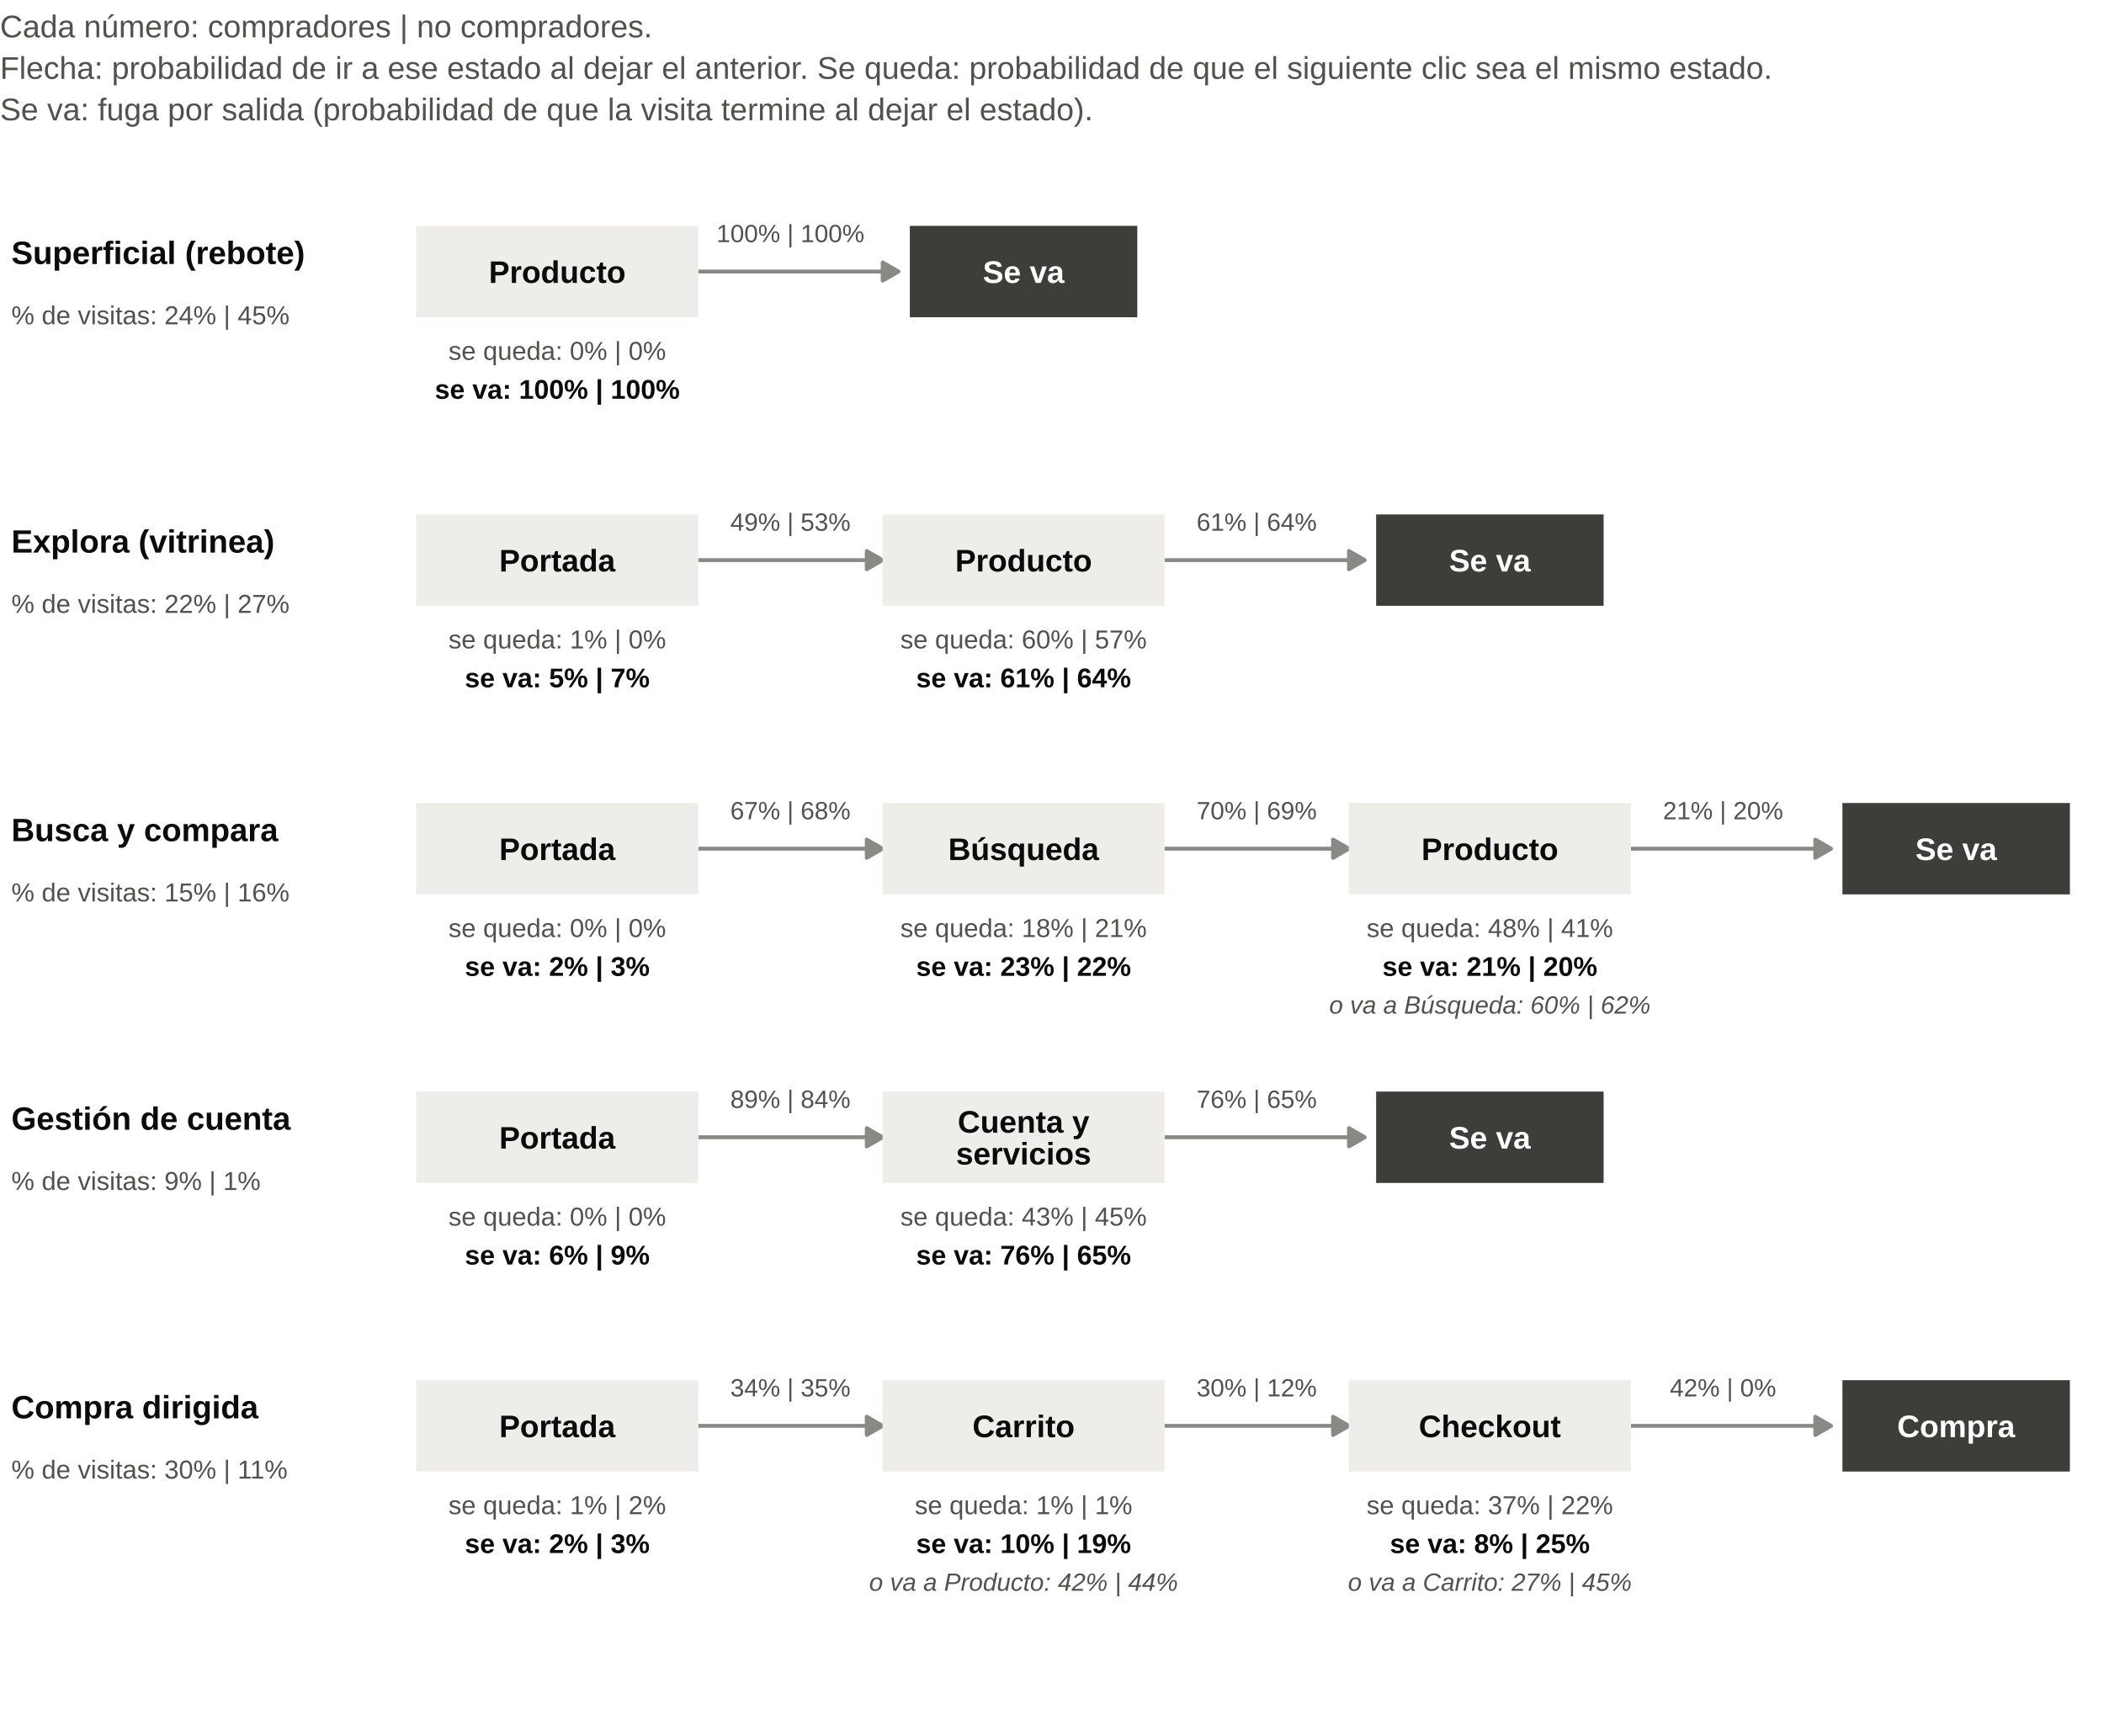
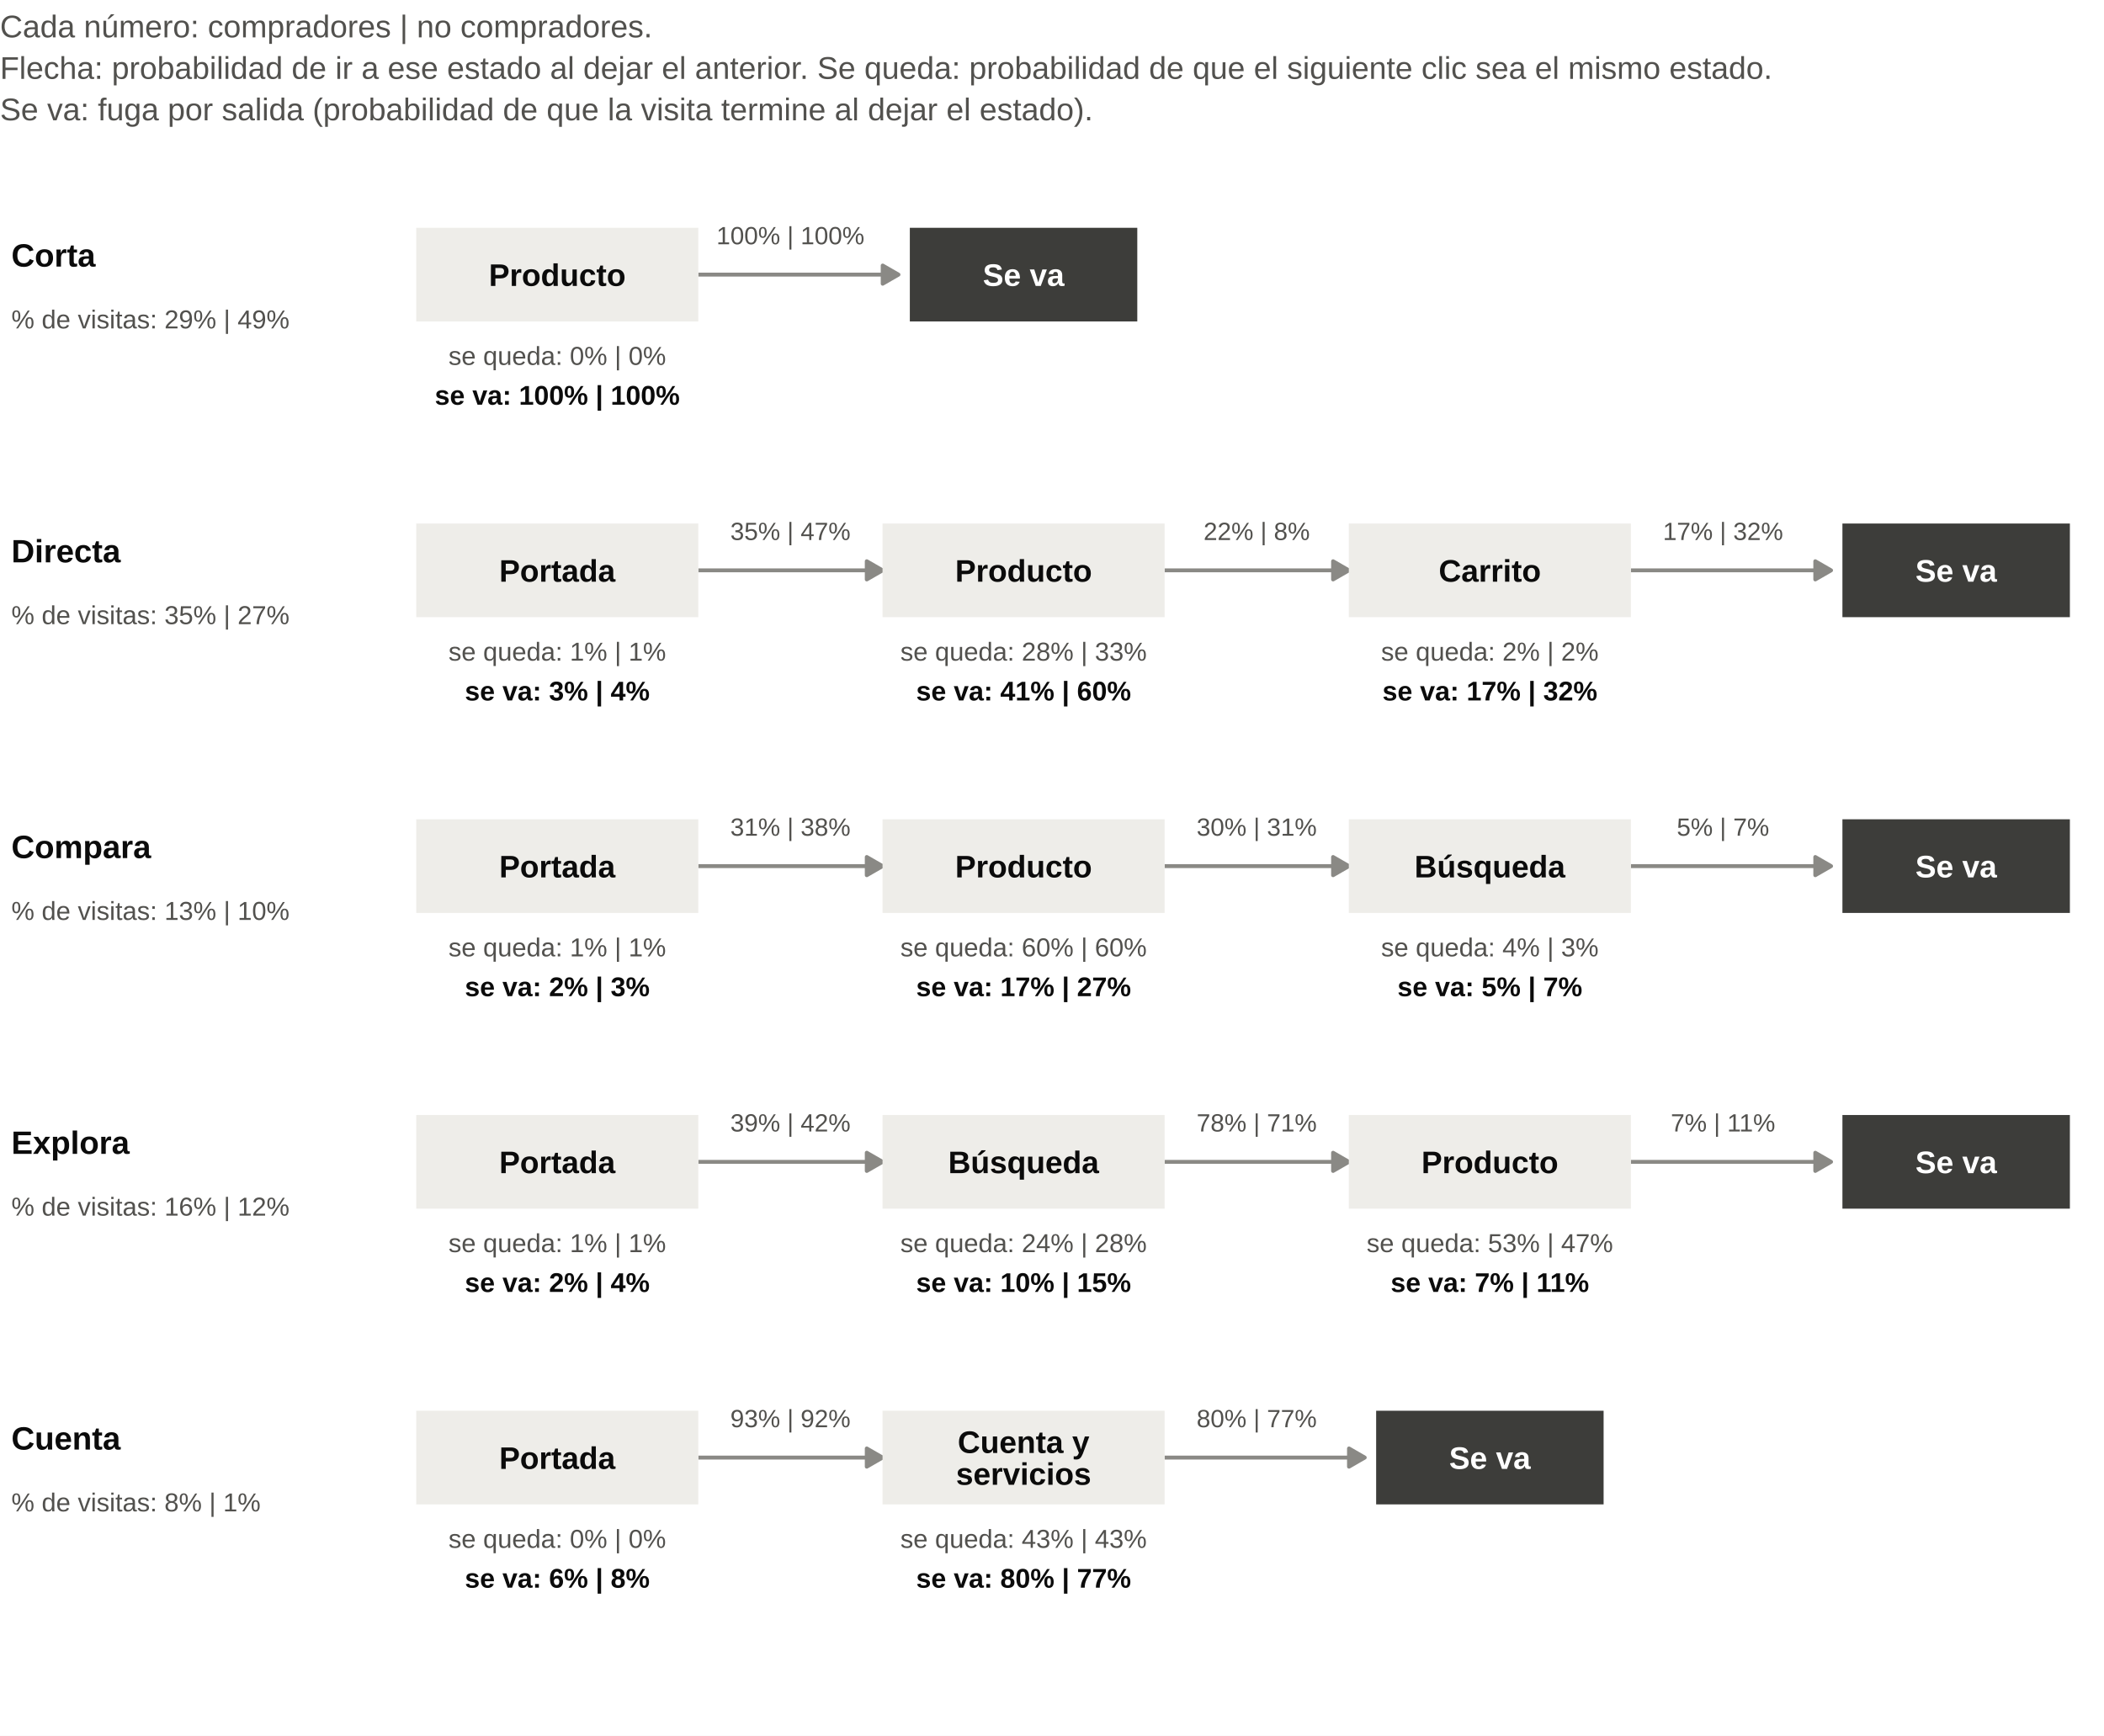
<svg xmlns="http://www.w3.org/2000/svg" class="svglite" width="576.00pt" height="475.20pt" viewBox="0 0 576.00 475.20">
  <defs>
    <style type="text/css">
    .svglite line, .svglite polyline, .svglite polygon, .svglite path, .svglite rect, .svglite circle {
      fill: none;
      stroke: #000000;
      stroke-linecap: round;
      stroke-linejoin: round;
      stroke-miterlimit: 10.00;
    }
    .svglite text {
      white-space: pre;
    }
  </style>
  </defs>
  <rect width="100%" height="100%" style="stroke: none; fill: #FFFFFF;" />
  <defs>
    <clipPath id="cpMC4wMHw1NzYuMDB8MC4wMHw0NzUuMjA=">
      <rect x="0.00" y="0.00" width="576.00" height="475.20" />
    </clipPath>
  </defs>
  <g clip-path="url(#cpMC4wMHw1NzYuMDB8MC4wMHw0NzUuMjA=)">
    <rect x="0.00" y="0.00" width="576.00" height="475.20" style="stroke-width: 0.75; stroke: none; fill: #FFFFFF;" />
  </g>
  <defs>
    <clipPath id="cpMC4wMHw1NzYuMDB8NDAuNzd8NDc1LjIw">
      <rect x="0.00" y="40.77" width="576.00" height="434.43" />
    </clipPath>
  </defs>
  <g clip-path="url(#cpMC4wMHw1NzYuMDB8NDAuNzd8NDc1LjIw)">
-     <line x1="191.17" y1="232.37" x2="241.61" y2="232.37" style="stroke-width: 1.07; stroke: #8A8985; stroke-linecap: butt;" />
-     <polygon points="237.29,234.87 241.61,232.37 237.29,229.88 " style="stroke-width: 1.07; stroke: #8A8985; stroke-linecap: butt; fill: #8A8985;" />
-     <line x1="318.82" y1="232.37" x2="369.26" y2="232.37" style="stroke-width: 1.07; stroke: #8A8985; stroke-linecap: butt;" />
-     <polygon points="364.95,234.87 369.26,232.37 364.95,229.88 " style="stroke-width: 1.07; stroke: #8A8985; stroke-linecap: butt; fill: #8A8985;" />
-     <line x1="191.17" y1="390.40" x2="241.61" y2="390.40" style="stroke-width: 1.07; stroke: #8A8985; stroke-linecap: butt;" />
-     <polygon points="237.29,392.89 241.61,390.40 237.29,387.90 " style="stroke-width: 1.07; stroke: #8A8985; stroke-linecap: butt; fill: #8A8985;" />
-     <line x1="318.82" y1="390.40" x2="369.26" y2="390.40" style="stroke-width: 1.07; stroke: #8A8985; stroke-linecap: butt;" />
-     <polygon points="364.95,392.89 369.26,390.40 364.95,387.90 " style="stroke-width: 1.07; stroke: #8A8985; stroke-linecap: butt; fill: #8A8985;" />
-     <line x1="191.17" y1="153.36" x2="241.61" y2="153.36" style="stroke-width: 1.07; stroke: #8A8985; stroke-linecap: butt;" />
-     <polygon points="237.29,155.85 241.61,153.36 237.29,150.87 " style="stroke-width: 1.07; stroke: #8A8985; stroke-linecap: butt; fill: #8A8985;" />
-     <line x1="191.17" y1="311.38" x2="241.61" y2="311.38" style="stroke-width: 1.07; stroke: #8A8985; stroke-linecap: butt;" />
-     <polygon points="237.29,313.88 241.61,311.38 237.29,308.89 " style="stroke-width: 1.07; stroke: #8A8985; stroke-linecap: butt; fill: #8A8985;" />
-     <line x1="446.48" y1="232.37" x2="501.28" y2="232.37" style="stroke-width: 1.07; stroke: #8A8985; stroke-linecap: butt;" />
-     <polygon points="496.96,234.87 501.28,232.37 496.96,229.88 " style="stroke-width: 1.07; stroke: #8A8985; stroke-linecap: butt; fill: #8A8985;" />
-     <line x1="446.48" y1="390.40" x2="501.28" y2="390.40" style="stroke-width: 1.07; stroke: #8A8985; stroke-linecap: butt;" />
-     <polygon points="496.96,392.89 501.28,390.40 496.96,387.90 " style="stroke-width: 1.07; stroke: #8A8985; stroke-linecap: butt; fill: #8A8985;" />
-     <line x1="318.82" y1="153.36" x2="373.62" y2="153.36" style="stroke-width: 1.07; stroke: #8A8985; stroke-linecap: butt;" />
-     <polygon points="369.31,155.85 373.62,153.36 369.31,150.87 " style="stroke-width: 1.07; stroke: #8A8985; stroke-linecap: butt; fill: #8A8985;" />
-     <line x1="318.82" y1="311.38" x2="373.62" y2="311.38" style="stroke-width: 1.07; stroke: #8A8985; stroke-linecap: butt;" />
-     <polygon points="369.31,313.88 373.62,311.38 369.31,308.89 " style="stroke-width: 1.07; stroke: #8A8985; stroke-linecap: butt; fill: #8A8985;" />
-     <line x1="191.17" y1="74.35" x2="245.97" y2="74.35" style="stroke-width: 1.07; stroke: #8A8985; stroke-linecap: butt;" />
-     <polygon points="241.65,76.84 245.97,74.35 241.65,71.86 " style="stroke-width: 1.07; stroke: #8A8985; stroke-linecap: butt; fill: #8A8985;" />
-     <text x="216.39" y="224.32" text-anchor="middle" style="font-size: 6.83px;fill: #52514E; font-family: &quot;Liberation Sans&quot;;" textLength="39.92px" lengthAdjust="spacingAndGlyphs">67%  |  68%</text>
-     <text x="344.04" y="224.32" text-anchor="middle" style="font-size: 6.83px;fill: #52514E; font-family: &quot;Liberation Sans&quot;;" textLength="40.00px" lengthAdjust="spacingAndGlyphs">70%  |  69%</text>
-     <text x="471.70" y="224.32" text-anchor="middle" style="font-size: 6.83px;fill: #52514E; font-family: &quot;Liberation Sans&quot;;" textLength="38.77px" lengthAdjust="spacingAndGlyphs">21%  |  20%</text>
-     <text x="216.39" y="382.34" text-anchor="middle" style="font-size: 6.83px;fill: #52514E; font-family: &quot;Liberation Sans&quot;;" textLength="40.37px" lengthAdjust="spacingAndGlyphs">34%  |  35%</text>
-     <text x="344.04" y="382.34" text-anchor="middle" style="font-size: 6.83px;fill: #52514E; font-family: &quot;Liberation Sans&quot;;" textLength="38.83px" lengthAdjust="spacingAndGlyphs">30%  |  12%</text>
-     <text x="471.70" y="382.34" text-anchor="middle" style="font-size: 6.83px;fill: #52514E; font-family: &quot;Liberation Sans&quot;;" textLength="36.24px" lengthAdjust="spacingAndGlyphs">42%  |  0%</text>
-     <text x="216.39" y="145.31" text-anchor="middle" style="font-size: 6.83px;fill: #52514E; font-family: &quot;Liberation Sans&quot;;" textLength="40.38px" lengthAdjust="spacingAndGlyphs">49%  |  53%</text>
-     <text x="344.04" y="145.31" text-anchor="middle" style="font-size: 6.83px;fill: #52514E; font-family: &quot;Liberation Sans&quot;;" textLength="39.02px" lengthAdjust="spacingAndGlyphs">61%  |  64%</text>
-     <text x="216.39" y="303.33" text-anchor="middle" style="font-size: 6.83px;fill: #52514E; font-family: &quot;Liberation Sans&quot;;" textLength="40.46px" lengthAdjust="spacingAndGlyphs">89%  |  84%</text>
-     <text x="344.04" y="303.33" text-anchor="middle" style="font-size: 6.83px;fill: #52514E; font-family: &quot;Liberation Sans&quot;;" textLength="39.85px" lengthAdjust="spacingAndGlyphs">76%  |  65%</text>
-     <text x="216.39" y="66.30" text-anchor="middle" style="font-size: 6.83px;fill: #52514E; font-family: &quot;Liberation Sans&quot;;" textLength="46.14px" lengthAdjust="spacingAndGlyphs">100%  |  100%</text>
-     <rect x="113.95" y="219.86" width="77.22" height="25.02" style="stroke-width: 0.21; stroke: none; stroke-linecap: butt; stroke-linejoin: miter; fill: #EEEDE9;" />
-     <rect x="241.61" y="219.86" width="77.22" height="25.02" style="stroke-width: 0.21; stroke: none; stroke-linecap: butt; stroke-linejoin: miter; fill: #EEEDE9;" />
-     <rect x="369.26" y="219.86" width="77.22" height="25.02" style="stroke-width: 0.21; stroke: none; stroke-linecap: butt; stroke-linejoin: miter; fill: #EEEDE9;" />
-     <rect x="113.95" y="377.89" width="77.22" height="25.02" style="stroke-width: 0.21; stroke: none; stroke-linecap: butt; stroke-linejoin: miter; fill: #EEEDE9;" />
-     <rect x="241.61" y="377.89" width="77.22" height="25.02" style="stroke-width: 0.21; stroke: none; stroke-linecap: butt; stroke-linejoin: miter; fill: #EEEDE9;" />
-     <rect x="369.26" y="377.89" width="77.22" height="25.02" style="stroke-width: 0.21; stroke: none; stroke-linecap: butt; stroke-linejoin: miter; fill: #EEEDE9;" />
-     <rect x="113.95" y="140.85" width="77.22" height="25.02" style="stroke-width: 0.21; stroke: none; stroke-linecap: butt; stroke-linejoin: miter; fill: #EEEDE9;" />
-     <rect x="241.61" y="140.85" width="77.22" height="25.02" style="stroke-width: 0.21; stroke: none; stroke-linecap: butt; stroke-linejoin: miter; fill: #EEEDE9;" />
-     <rect x="113.95" y="298.87" width="77.22" height="25.02" style="stroke-width: 0.21; stroke: none; stroke-linecap: butt; stroke-linejoin: miter; fill: #EEEDE9;" />
-     <rect x="241.61" y="298.87" width="77.22" height="25.02" style="stroke-width: 0.21; stroke: none; stroke-linecap: butt; stroke-linejoin: miter; fill: #EEEDE9;" />
-     <rect x="113.95" y="61.84" width="77.22" height="25.02" style="stroke-width: 0.21; stroke: none; stroke-linecap: butt; stroke-linejoin: miter; fill: #EEEDE9;" />
-     <text x="152.56" y="235.48" text-anchor="middle" style="font-size: 8.54px; font-weight: bold;fill: #0B0B0B; font-family: &quot;Liberation Sans&quot;;" textLength="32.65px" lengthAdjust="spacingAndGlyphs">Portada</text>
-     <text x="280.22" y="235.48" text-anchor="middle" style="font-size: 8.54px; font-weight: bold;fill: #0B0B0B; font-family: &quot;Liberation Sans&quot;;" textLength="41.85px" lengthAdjust="spacingAndGlyphs">Búsqueda</text>
-     <text x="407.87" y="235.48" text-anchor="middle" style="font-size: 8.54px; font-weight: bold;fill: #0B0B0B; font-family: &quot;Liberation Sans&quot;;" textLength="38.31px" lengthAdjust="spacingAndGlyphs">Producto</text>
-     <text x="152.56" y="393.50" text-anchor="middle" style="font-size: 8.54px; font-weight: bold;fill: #0B0B0B; font-family: &quot;Liberation Sans&quot;;" textLength="32.65px" lengthAdjust="spacingAndGlyphs">Portada</text>
-     <text x="280.22" y="393.50" text-anchor="middle" style="font-size: 8.54px; font-weight: bold;fill: #0B0B0B; font-family: &quot;Liberation Sans&quot;;" textLength="28.89px" lengthAdjust="spacingAndGlyphs">Carrito</text>
-     <text x="407.87" y="393.50" text-anchor="middle" style="font-size: 8.54px; font-weight: bold;fill: #0B0B0B; font-family: &quot;Liberation Sans&quot;;" textLength="40.35px" lengthAdjust="spacingAndGlyphs">Checkout</text>
-     <text x="152.56" y="156.47" text-anchor="middle" style="font-size: 8.54px; font-weight: bold;fill: #0B0B0B; font-family: &quot;Liberation Sans&quot;;" textLength="32.65px" lengthAdjust="spacingAndGlyphs">Portada</text>
-     <text x="280.22" y="156.47" text-anchor="middle" style="font-size: 8.54px; font-weight: bold;fill: #0B0B0B; font-family: &quot;Liberation Sans&quot;;" textLength="38.31px" lengthAdjust="spacingAndGlyphs">Producto</text>
-     <text x="152.56" y="314.49" text-anchor="middle" style="font-size: 8.54px; font-weight: bold;fill: #0B0B0B; font-family: &quot;Liberation Sans&quot;;" textLength="32.65px" lengthAdjust="spacingAndGlyphs">Portada</text>
-     <text x="280.22" y="310.13" text-anchor="middle" style="font-size: 8.54px; font-weight: bold;fill: #0B0B0B; font-family: &quot;Liberation Sans&quot;;" textLength="37.26px" lengthAdjust="spacingAndGlyphs">Cuenta y</text>
-     <text x="280.22" y="318.84" text-anchor="middle" style="font-size: 8.54px; font-weight: bold;fill: #0B0B0B; font-family: &quot;Liberation Sans&quot;;" textLength="38.11px" lengthAdjust="spacingAndGlyphs">servicios</text>
-     <text x="152.56" y="77.46" text-anchor="middle" style="font-size: 8.54px; font-weight: bold;fill: #0B0B0B; font-family: &quot;Liberation Sans&quot;;" textLength="38.31px" lengthAdjust="spacingAndGlyphs">Producto</text>
-     <text x="407.87" y="277.52" text-anchor="middle" style="font-size: 6.83px; font-style: italic;fill: #52514E; font-family: &quot;Liberation Sans&quot;;" textLength="98.89px" lengthAdjust="spacingAndGlyphs">o va a Búsqueda: 60%  |  62%</text>
-     <text x="280.22" y="435.55" text-anchor="middle" style="font-size: 6.83px; font-style: italic;fill: #52514E; font-family: &quot;Liberation Sans&quot;;" textLength="96.25px" lengthAdjust="spacingAndGlyphs">o va a Producto: 42%  |  44%</text>
-     <text x="407.87" y="435.55" text-anchor="middle" style="font-size: 6.83px; font-style: italic;fill: #52514E; font-family: &quot;Liberation Sans&quot;;" textLength="88.24px" lengthAdjust="spacingAndGlyphs">o va a Carrito: 27%  |  45%</text>
-     <text x="152.56" y="256.56" text-anchor="middle" style="font-size: 7.11px;fill: #52514E; font-family: &quot;Liberation Sans&quot;;" textLength="68.31px" lengthAdjust="spacingAndGlyphs">se queda: 0%  |  0%</text>
-     <text x="280.22" y="256.56" text-anchor="middle" style="font-size: 7.11px;fill: #52514E; font-family: &quot;Liberation Sans&quot;;" textLength="73.86px" lengthAdjust="spacingAndGlyphs">se queda: 18%  |  21%</text>
-     <text x="407.87" y="256.56" text-anchor="middle" style="font-size: 7.11px;fill: #52514E; font-family: &quot;Liberation Sans&quot;;" textLength="75.82px" lengthAdjust="spacingAndGlyphs">se queda: 48%  |  41%</text>
-     <text x="152.56" y="414.58" text-anchor="middle" style="font-size: 7.11px;fill: #52514E; font-family: &quot;Liberation Sans&quot;;" textLength="66.56px" lengthAdjust="spacingAndGlyphs">se queda: 1%  |  2%</text>
-     <text x="280.22" y="414.58" text-anchor="middle" style="font-size: 7.11px;fill: #52514E; font-family: &quot;Liberation Sans&quot;;" textLength="65.12px" lengthAdjust="spacingAndGlyphs">se queda: 1%  |  1%</text>
-     <text x="407.87" y="414.58" text-anchor="middle" style="font-size: 7.11px;fill: #52514E; font-family: &quot;Liberation Sans&quot;;" textLength="76.42px" lengthAdjust="spacingAndGlyphs">se queda: 37%  |  22%</text>
-     <text x="152.56" y="177.54" text-anchor="middle" style="font-size: 7.11px;fill: #52514E; font-family: &quot;Liberation Sans&quot;;" textLength="66.72px" lengthAdjust="spacingAndGlyphs">se queda: 1%  |  0%</text>
-     <text x="280.22" y="177.54" text-anchor="middle" style="font-size: 7.11px;fill: #52514E; font-family: &quot;Liberation Sans&quot;;" textLength="76.57px" lengthAdjust="spacingAndGlyphs">se queda: 60%  |  57%</text>
-     <text x="152.56" y="335.57" text-anchor="middle" style="font-size: 7.11px;fill: #52514E; font-family: &quot;Liberation Sans&quot;;" textLength="68.31px" lengthAdjust="spacingAndGlyphs">se queda: 0%  |  0%</text>
-     <text x="280.22" y="335.57" text-anchor="middle" style="font-size: 7.11px;fill: #52514E; font-family: &quot;Liberation Sans&quot;;" textLength="77.23px" lengthAdjust="spacingAndGlyphs">se queda: 43%  |  45%</text>
-     <text x="152.56" y="98.53" text-anchor="middle" style="font-size: 7.11px;fill: #52514E; font-family: &quot;Liberation Sans&quot;;" textLength="68.31px" lengthAdjust="spacingAndGlyphs">se queda: 0%  |  0%</text>
-     <text x="152.56" y="267.19" text-anchor="middle" style="font-size: 7.40px; font-weight: bold;fill: #0B0B0B; font-family: &quot;Liberation Sans&quot;;" textLength="57.42px" lengthAdjust="spacingAndGlyphs">se va: 2%  |  3%</text>
-     <text x="280.22" y="267.19" text-anchor="middle" style="font-size: 7.40px; font-weight: bold;fill: #0B0B0B; font-family: &quot;Liberation Sans&quot;;" textLength="66.74px" lengthAdjust="spacingAndGlyphs">se va: 23%  |  22%</text>
-     <text x="407.87" y="267.19" text-anchor="middle" style="font-size: 7.40px; font-weight: bold;fill: #0B0B0B; font-family: &quot;Liberation Sans&quot;;" textLength="65.48px" lengthAdjust="spacingAndGlyphs">se va: 21%  |  20%</text>
-     <text x="152.56" y="425.22" text-anchor="middle" style="font-size: 7.40px; font-weight: bold;fill: #0B0B0B; font-family: &quot;Liberation Sans&quot;;" textLength="57.42px" lengthAdjust="spacingAndGlyphs">se va: 2%  |  3%</text>
-     <text x="280.22" y="425.22" text-anchor="middle" style="font-size: 7.40px; font-weight: bold;fill: #0B0B0B; font-family: &quot;Liberation Sans&quot;;" textLength="64.15px" lengthAdjust="spacingAndGlyphs">se va: 10%  |  19%</text>
-     <text x="407.87" y="425.22" text-anchor="middle" style="font-size: 7.40px; font-weight: bold;fill: #0B0B0B; font-family: &quot;Liberation Sans&quot;;" textLength="62.18px" lengthAdjust="spacingAndGlyphs">se va: 8%  |  25%</text>
-     <text x="152.56" y="188.18" text-anchor="middle" style="font-size: 7.40px; font-weight: bold;fill: #0B0B0B; font-family: &quot;Liberation Sans&quot;;" textLength="57.01px" lengthAdjust="spacingAndGlyphs">se va: 5%  |  7%</text>
-     <text x="280.22" y="188.18" text-anchor="middle" style="font-size: 7.40px; font-weight: bold;fill: #0B0B0B; font-family: &quot;Liberation Sans&quot;;" textLength="65.78px" lengthAdjust="spacingAndGlyphs">se va: 61%  |  64%</text>
-     <text x="152.56" y="346.21" text-anchor="middle" style="font-size: 7.40px; font-weight: bold;fill: #0B0B0B; font-family: &quot;Liberation Sans&quot;;" textLength="57.59px" lengthAdjust="spacingAndGlyphs">se va: 6%  |  9%</text>
-     <text x="280.22" y="346.21" text-anchor="middle" style="font-size: 7.40px; font-weight: bold;fill: #0B0B0B; font-family: &quot;Liberation Sans&quot;;" textLength="66.61px" lengthAdjust="spacingAndGlyphs">se va: 76%  |  65%</text>
-     <text x="152.56" y="109.17" text-anchor="middle" style="font-size: 7.40px; font-weight: bold;fill: #0B0B0B; font-family: &quot;Liberation Sans&quot;;" textLength="74.30px" lengthAdjust="spacingAndGlyphs">se va: 100%  |  100%</text>
-     <rect x="504.39" y="219.86" width="62.27" height="25.02" style="stroke-width: 0.21; stroke: none; stroke-linecap: butt; stroke-linejoin: miter; fill: #3D3D3A;" />
-     <rect x="504.39" y="377.89" width="62.27" height="25.02" style="stroke-width: 0.21; stroke: none; stroke-linecap: butt; stroke-linejoin: miter; fill: #3D3D3A;" />
-     <rect x="376.74" y="140.85" width="62.27" height="25.02" style="stroke-width: 0.21; stroke: none; stroke-linecap: butt; stroke-linejoin: miter; fill: #3D3D3A;" />
-     <rect x="376.74" y="298.87" width="62.27" height="25.02" style="stroke-width: 0.21; stroke: none; stroke-linecap: butt; stroke-linejoin: miter; fill: #3D3D3A;" />
-     <rect x="249.08" y="61.84" width="62.27" height="25.02" style="stroke-width: 0.21; stroke: none; stroke-linecap: butt; stroke-linejoin: miter; fill: #3D3D3A;" />
-     <text x="535.52" y="235.48" text-anchor="middle" style="font-size: 8.54px; font-weight: bold;fill: #FFFFFF; font-family: &quot;Liberation Sans&quot;;" textLength="22.76px" lengthAdjust="spacingAndGlyphs">Se va</text>
-     <text x="535.52" y="393.50" text-anchor="middle" style="font-size: 8.54px; font-weight: bold;fill: #FFFFFF; font-family: &quot;Liberation Sans&quot;;" textLength="33.14px" lengthAdjust="spacingAndGlyphs">Compra</text>
-     <text x="407.87" y="156.47" text-anchor="middle" style="font-size: 8.54px; font-weight: bold;fill: #FFFFFF; font-family: &quot;Liberation Sans&quot;;" textLength="22.76px" lengthAdjust="spacingAndGlyphs">Se va</text>
-     <text x="407.87" y="314.49" text-anchor="middle" style="font-size: 8.54px; font-weight: bold;fill: #FFFFFF; font-family: &quot;Liberation Sans&quot;;" textLength="22.76px" lengthAdjust="spacingAndGlyphs">Se va</text>
-     <text x="280.22" y="77.46" text-anchor="middle" style="font-size: 8.54px; font-weight: bold;fill: #FFFFFF; font-family: &quot;Liberation Sans&quot;;" textLength="22.76px" lengthAdjust="spacingAndGlyphs">Se va</text>
-     <text x="3.11" y="230.31" style="font-size: 8.82px; font-weight: bold;fill: #0B0B0B; font-family: &quot;Liberation Sans&quot;;" textLength="74.05px" lengthAdjust="spacingAndGlyphs">Busca y compara</text>
-     <text x="3.11" y="388.33" style="font-size: 8.82px; font-weight: bold;fill: #0B0B0B; font-family: &quot;Liberation Sans&quot;;" textLength="68.88px" lengthAdjust="spacingAndGlyphs">Compra dirigida</text>
-     <text x="3.11" y="151.30" style="font-size: 8.82px; font-weight: bold;fill: #0B0B0B; font-family: &quot;Liberation Sans&quot;;" textLength="73.98px" lengthAdjust="spacingAndGlyphs">Explora (vitrinea)</text>
-     <text x="3.11" y="309.32" style="font-size: 8.82px; font-weight: bold;fill: #0B0B0B; font-family: &quot;Liberation Sans&quot;;" textLength="78.04px" lengthAdjust="spacingAndGlyphs">Gestión de cuenta</text>
-     <text x="3.11" y="72.29" style="font-size: 8.82px; font-weight: bold;fill: #0B0B0B; font-family: &quot;Liberation Sans&quot;;" textLength="83.63px" lengthAdjust="spacingAndGlyphs">Superficial (rebote)</text>
-     <text x="3.11" y="246.81" style="font-size: 7.11px;fill: #52514E; font-family: &quot;Liberation Sans&quot;;" textLength="83.64px" lengthAdjust="spacingAndGlyphs">% de visitas: 15%  |  16%</text>
-     <text x="3.11" y="404.83" style="font-size: 7.11px;fill: #52514E; font-family: &quot;Liberation Sans&quot;;" textLength="83.79px" lengthAdjust="spacingAndGlyphs">% de visitas: 30%  |  11%</text>
-     <text x="3.11" y="167.80" style="font-size: 7.11px;fill: #52514E; font-family: &quot;Liberation Sans&quot;;" textLength="86.16px" lengthAdjust="spacingAndGlyphs">% de visitas: 22%  |  27%</text>
-     <text x="3.11" y="325.82" style="font-size: 7.11px;fill: #52514E; font-family: &quot;Liberation Sans&quot;;" textLength="76.43px" lengthAdjust="spacingAndGlyphs">% de visitas: 9%  |  1%</text>
-     <text x="3.11" y="88.79" style="font-size: 7.11px;fill: #52514E; font-family: &quot;Liberation Sans&quot;;" textLength="86.97px" lengthAdjust="spacingAndGlyphs">% de visitas: 24%  |  45%</text>
+     <line x1="191.17" y1="237.14" x2="241.61" y2="237.14" style="stroke-width: 1.07; stroke: #8A8985; stroke-linecap: butt;" />
+     <polygon points="237.29,239.63 241.61,237.14 237.29,234.65 " style="stroke-width: 1.07; stroke: #8A8985; stroke-linecap: butt; fill: #8A8985;" />
+     <line x1="318.82" y1="237.14" x2="369.26" y2="237.14" style="stroke-width: 1.07; stroke: #8A8985; stroke-linecap: butt;" />
+     <polygon points="364.95,239.63 369.26,237.14 364.95,234.65 " style="stroke-width: 1.07; stroke: #8A8985; stroke-linecap: butt; fill: #8A8985;" />
+     <line x1="191.17" y1="399.08" x2="241.61" y2="399.08" style="stroke-width: 1.07; stroke: #8A8985; stroke-linecap: butt;" />
+     <polygon points="237.29,401.57 241.61,399.08 237.29,396.59 " style="stroke-width: 1.07; stroke: #8A8985; stroke-linecap: butt; fill: #8A8985;" />
+     <line x1="191.17" y1="156.16" x2="241.61" y2="156.16" style="stroke-width: 1.07; stroke: #8A8985; stroke-linecap: butt;" />
+     <polygon points="237.29,158.65 241.61,156.16 237.29,153.67 " style="stroke-width: 1.07; stroke: #8A8985; stroke-linecap: butt; fill: #8A8985;" />
+     <line x1="318.82" y1="156.16" x2="369.26" y2="156.16" style="stroke-width: 1.07; stroke: #8A8985; stroke-linecap: butt;" />
+     <polygon points="364.95,158.65 369.26,156.16 364.95,153.67 " style="stroke-width: 1.07; stroke: #8A8985; stroke-linecap: butt; fill: #8A8985;" />
+     <line x1="191.17" y1="318.11" x2="241.61" y2="318.11" style="stroke-width: 1.07; stroke: #8A8985; stroke-linecap: butt;" />
+     <polygon points="237.29,320.60 241.61,318.11 237.29,315.62 " style="stroke-width: 1.07; stroke: #8A8985; stroke-linecap: butt; fill: #8A8985;" />
+     <line x1="318.82" y1="318.11" x2="369.26" y2="318.11" style="stroke-width: 1.07; stroke: #8A8985; stroke-linecap: butt;" />
+     <polygon points="364.95,320.60 369.26,318.11 364.95,315.62 " style="stroke-width: 1.07; stroke: #8A8985; stroke-linecap: butt; fill: #8A8985;" />
+     <line x1="446.48" y1="237.14" x2="501.28" y2="237.14" style="stroke-width: 1.07; stroke: #8A8985; stroke-linecap: butt;" />
+     <polygon points="496.96,239.63 501.28,237.14 496.96,234.65 " style="stroke-width: 1.07; stroke: #8A8985; stroke-linecap: butt; fill: #8A8985;" />
+     <line x1="191.17" y1="75.19" x2="245.97" y2="75.19" style="stroke-width: 1.07; stroke: #8A8985; stroke-linecap: butt;" />
+     <polygon points="241.65,77.68 245.97,75.19 241.65,72.70 " style="stroke-width: 1.07; stroke: #8A8985; stroke-linecap: butt; fill: #8A8985;" />
+     <line x1="318.82" y1="399.08" x2="373.62" y2="399.08" style="stroke-width: 1.07; stroke: #8A8985; stroke-linecap: butt;" />
+     <polygon points="369.31,401.57 373.62,399.08 369.31,396.59 " style="stroke-width: 1.07; stroke: #8A8985; stroke-linecap: butt; fill: #8A8985;" />
+     <line x1="446.48" y1="156.16" x2="501.28" y2="156.16" style="stroke-width: 1.07; stroke: #8A8985; stroke-linecap: butt;" />
+     <polygon points="496.96,158.65 501.28,156.16 496.96,153.67 " style="stroke-width: 1.07; stroke: #8A8985; stroke-linecap: butt; fill: #8A8985;" />
+     <line x1="446.48" y1="318.11" x2="501.28" y2="318.11" style="stroke-width: 1.07; stroke: #8A8985; stroke-linecap: butt;" />
+     <polygon points="496.96,320.60 501.28,318.11 496.96,315.62 " style="stroke-width: 1.07; stroke: #8A8985; stroke-linecap: butt; fill: #8A8985;" />
+     <text x="216.39" y="228.82" text-anchor="middle" style="font-size: 6.83px;fill: #52514E; font-family: &quot;Liberation Sans&quot;;" textLength="38.81px" lengthAdjust="spacingAndGlyphs">31%  |  38%</text>
+     <text x="344.04" y="228.82" text-anchor="middle" style="font-size: 6.83px;fill: #52514E; font-family: &quot;Liberation Sans&quot;;" textLength="38.89px" lengthAdjust="spacingAndGlyphs">30%  |  31%</text>
+     <text x="471.70" y="228.82" text-anchor="middle" style="font-size: 6.83px;fill: #52514E; font-family: &quot;Liberation Sans&quot;;" textLength="31.38px" lengthAdjust="spacingAndGlyphs">5%  |  7%</text>
+     <text x="216.39" y="66.88" text-anchor="middle" style="font-size: 6.83px;fill: #52514E; font-family: &quot;Liberation Sans&quot;;" textLength="46.14px" lengthAdjust="spacingAndGlyphs">100%  |  100%</text>
+     <text x="216.39" y="390.77" text-anchor="middle" style="font-size: 6.83px;fill: #52514E; font-family: &quot;Liberation Sans&quot;;" textLength="40.21px" lengthAdjust="spacingAndGlyphs">93%  |  92%</text>
+     <text x="344.04" y="390.77" text-anchor="middle" style="font-size: 6.83px;fill: #52514E; font-family: &quot;Liberation Sans&quot;;" textLength="39.63px" lengthAdjust="spacingAndGlyphs">80%  |  77%</text>
+     <text x="216.39" y="147.85" text-anchor="middle" style="font-size: 6.83px;fill: #52514E; font-family: &quot;Liberation Sans&quot;;" textLength="40.02px" lengthAdjust="spacingAndGlyphs">35%  |  47%</text>
+     <text x="344.04" y="147.85" text-anchor="middle" style="font-size: 6.83px;fill: #52514E; font-family: &quot;Liberation Sans&quot;;" textLength="35.91px" lengthAdjust="spacingAndGlyphs">22%  |  8%</text>
+     <text x="471.70" y="147.85" text-anchor="middle" style="font-size: 6.83px;fill: #52514E; font-family: &quot;Liberation Sans&quot;;" textLength="38.39px" lengthAdjust="spacingAndGlyphs">17%  |  32%</text>
+     <text x="216.39" y="309.80" text-anchor="middle" style="font-size: 6.83px;fill: #52514E; font-family: &quot;Liberation Sans&quot;;" textLength="40.39px" lengthAdjust="spacingAndGlyphs">39%  |  42%</text>
+     <text x="344.04" y="309.80" text-anchor="middle" style="font-size: 6.83px;fill: #52514E; font-family: &quot;Liberation Sans&quot;;" textLength="38.10px" lengthAdjust="spacingAndGlyphs">78%  |  71%</text>
+     <text x="471.70" y="309.80" text-anchor="middle" style="font-size: 6.83px;fill: #52514E; font-family: &quot;Liberation Sans&quot;;" textLength="32.79px" lengthAdjust="spacingAndGlyphs">7%  |  11%</text>
+     <rect x="113.95" y="224.32" width="77.22" height="25.64" style="stroke-width: 0.21; stroke: none; stroke-linecap: butt; stroke-linejoin: miter; fill: #EEEDE9;" />
+     <rect x="241.61" y="224.32" width="77.22" height="25.64" style="stroke-width: 0.21; stroke: none; stroke-linecap: butt; stroke-linejoin: miter; fill: #EEEDE9;" />
+     <rect x="369.26" y="224.32" width="77.22" height="25.64" style="stroke-width: 0.21; stroke: none; stroke-linecap: butt; stroke-linejoin: miter; fill: #EEEDE9;" />
+     <rect x="113.95" y="62.37" width="77.22" height="25.64" style="stroke-width: 0.21; stroke: none; stroke-linecap: butt; stroke-linejoin: miter; fill: #EEEDE9;" />
+     <rect x="113.95" y="386.26" width="77.22" height="25.64" style="stroke-width: 0.21; stroke: none; stroke-linecap: butt; stroke-linejoin: miter; fill: #EEEDE9;" />
+     <rect x="241.61" y="386.26" width="77.22" height="25.64" style="stroke-width: 0.21; stroke: none; stroke-linecap: butt; stroke-linejoin: miter; fill: #EEEDE9;" />
+     <rect x="113.95" y="143.34" width="77.22" height="25.64" style="stroke-width: 0.21; stroke: none; stroke-linecap: butt; stroke-linejoin: miter; fill: #EEEDE9;" />
+     <rect x="241.61" y="143.34" width="77.22" height="25.64" style="stroke-width: 0.21; stroke: none; stroke-linecap: butt; stroke-linejoin: miter; fill: #EEEDE9;" />
+     <rect x="369.26" y="143.34" width="77.22" height="25.64" style="stroke-width: 0.21; stroke: none; stroke-linecap: butt; stroke-linejoin: miter; fill: #EEEDE9;" />
+     <rect x="113.95" y="305.29" width="77.22" height="25.64" style="stroke-width: 0.21; stroke: none; stroke-linecap: butt; stroke-linejoin: miter; fill: #EEEDE9;" />
+     <rect x="241.61" y="305.29" width="77.22" height="25.64" style="stroke-width: 0.21; stroke: none; stroke-linecap: butt; stroke-linejoin: miter; fill: #EEEDE9;" />
+     <rect x="369.26" y="305.29" width="77.22" height="25.64" style="stroke-width: 0.21; stroke: none; stroke-linecap: butt; stroke-linejoin: miter; fill: #EEEDE9;" />
+     <text x="152.56" y="240.24" text-anchor="middle" style="font-size: 8.54px; font-weight: bold;fill: #0B0B0B; font-family: &quot;Liberation Sans&quot;;" textLength="32.65px" lengthAdjust="spacingAndGlyphs">Portada</text>
+     <text x="280.22" y="240.24" text-anchor="middle" style="font-size: 8.54px; font-weight: bold;fill: #0B0B0B; font-family: &quot;Liberation Sans&quot;;" textLength="38.31px" lengthAdjust="spacingAndGlyphs">Producto</text>
+     <text x="407.87" y="240.24" text-anchor="middle" style="font-size: 8.54px; font-weight: bold;fill: #0B0B0B; font-family: &quot;Liberation Sans&quot;;" textLength="41.85px" lengthAdjust="spacingAndGlyphs">Búsqueda</text>
+     <text x="152.56" y="78.29" text-anchor="middle" style="font-size: 8.54px; font-weight: bold;fill: #0B0B0B; font-family: &quot;Liberation Sans&quot;;" textLength="38.31px" lengthAdjust="spacingAndGlyphs">Producto</text>
+     <text x="152.56" y="402.19" text-anchor="middle" style="font-size: 8.54px; font-weight: bold;fill: #0B0B0B; font-family: &quot;Liberation Sans&quot;;" textLength="32.65px" lengthAdjust="spacingAndGlyphs">Portada</text>
+     <text x="280.22" y="397.83" text-anchor="middle" style="font-size: 8.54px; font-weight: bold;fill: #0B0B0B; font-family: &quot;Liberation Sans&quot;;" textLength="37.26px" lengthAdjust="spacingAndGlyphs">Cuenta y</text>
+     <text x="280.22" y="406.54" text-anchor="middle" style="font-size: 8.54px; font-weight: bold;fill: #0B0B0B; font-family: &quot;Liberation Sans&quot;;" textLength="38.11px" lengthAdjust="spacingAndGlyphs">servicios</text>
+     <text x="152.56" y="159.27" text-anchor="middle" style="font-size: 8.54px; font-weight: bold;fill: #0B0B0B; font-family: &quot;Liberation Sans&quot;;" textLength="32.65px" lengthAdjust="spacingAndGlyphs">Portada</text>
+     <text x="280.22" y="159.27" text-anchor="middle" style="font-size: 8.54px; font-weight: bold;fill: #0B0B0B; font-family: &quot;Liberation Sans&quot;;" textLength="38.31px" lengthAdjust="spacingAndGlyphs">Producto</text>
+     <text x="407.87" y="159.27" text-anchor="middle" style="font-size: 8.54px; font-weight: bold;fill: #0B0B0B; font-family: &quot;Liberation Sans&quot;;" textLength="28.89px" lengthAdjust="spacingAndGlyphs">Carrito</text>
+     <text x="152.56" y="321.21" text-anchor="middle" style="font-size: 8.54px; font-weight: bold;fill: #0B0B0B; font-family: &quot;Liberation Sans&quot;;" textLength="32.65px" lengthAdjust="spacingAndGlyphs">Portada</text>
+     <text x="280.22" y="321.21" text-anchor="middle" style="font-size: 8.54px; font-weight: bold;fill: #0B0B0B; font-family: &quot;Liberation Sans&quot;;" textLength="41.85px" lengthAdjust="spacingAndGlyphs">Búsqueda</text>
+     <text x="407.87" y="321.21" text-anchor="middle" style="font-size: 8.54px; font-weight: bold;fill: #0B0B0B; font-family: &quot;Liberation Sans&quot;;" textLength="38.31px" lengthAdjust="spacingAndGlyphs">Producto</text>
+     <text x="152.56" y="261.85" text-anchor="middle" style="font-size: 7.11px;fill: #52514E; font-family: &quot;Liberation Sans&quot;;" textLength="65.12px" lengthAdjust="spacingAndGlyphs">se queda: 1%  |  1%</text>
+     <text x="280.22" y="261.85" text-anchor="middle" style="font-size: 7.11px;fill: #52514E; font-family: &quot;Liberation Sans&quot;;" textLength="77.12px" lengthAdjust="spacingAndGlyphs">se queda: 60%  |  60%</text>
+     <text x="407.87" y="261.85" text-anchor="middle" style="font-size: 7.11px;fill: #52514E; font-family: &quot;Liberation Sans&quot;;" textLength="68.32px" lengthAdjust="spacingAndGlyphs">se queda: 4%  |  3%</text>
+     <text x="152.56" y="99.91" text-anchor="middle" style="font-size: 7.11px;fill: #52514E; font-family: &quot;Liberation Sans&quot;;" textLength="68.31px" lengthAdjust="spacingAndGlyphs">se queda: 0%  |  0%</text>
+     <text x="152.56" y="423.80" text-anchor="middle" style="font-size: 7.11px;fill: #52514E; font-family: &quot;Liberation Sans&quot;;" textLength="68.31px" lengthAdjust="spacingAndGlyphs">se queda: 0%  |  0%</text>
+     <text x="280.22" y="423.80" text-anchor="middle" style="font-size: 7.11px;fill: #52514E; font-family: &quot;Liberation Sans&quot;;" textLength="77.31px" lengthAdjust="spacingAndGlyphs">se queda: 43%  |  43%</text>
+     <text x="152.56" y="180.88" text-anchor="middle" style="font-size: 7.11px;fill: #52514E; font-family: &quot;Liberation Sans&quot;;" textLength="65.12px" lengthAdjust="spacingAndGlyphs">se queda: 1%  |  1%</text>
+     <text x="280.22" y="180.88" text-anchor="middle" style="font-size: 7.11px;fill: #52514E; font-family: &quot;Liberation Sans&quot;;" textLength="76.85px" lengthAdjust="spacingAndGlyphs">se queda: 28%  |  33%</text>
+     <text x="407.87" y="180.88" text-anchor="middle" style="font-size: 7.11px;fill: #52514E; font-family: &quot;Liberation Sans&quot;;" textLength="68.00px" lengthAdjust="spacingAndGlyphs">se queda: 2%  |  2%</text>
+     <text x="152.56" y="342.83" text-anchor="middle" style="font-size: 7.11px;fill: #52514E; font-family: &quot;Liberation Sans&quot;;" textLength="65.12px" lengthAdjust="spacingAndGlyphs">se queda: 1%  |  1%</text>
+     <text x="280.22" y="342.83" text-anchor="middle" style="font-size: 7.11px;fill: #52514E; font-family: &quot;Liberation Sans&quot;;" textLength="77.00px" lengthAdjust="spacingAndGlyphs">se queda: 24%  |  28%</text>
+     <text x="407.87" y="342.83" text-anchor="middle" style="font-size: 7.11px;fill: #52514E; font-family: &quot;Liberation Sans&quot;;" textLength="76.67px" lengthAdjust="spacingAndGlyphs">se queda: 53%  |  47%</text>
+     <text x="152.56" y="272.75" text-anchor="middle" style="font-size: 7.40px; font-weight: bold;fill: #0B0B0B; font-family: &quot;Liberation Sans&quot;;" textLength="57.42px" lengthAdjust="spacingAndGlyphs">se va: 2%  |  3%</text>
+     <text x="280.22" y="272.75" text-anchor="middle" style="font-size: 7.40px; font-weight: bold;fill: #0B0B0B; font-family: &quot;Liberation Sans&quot;;" textLength="64.43px" lengthAdjust="spacingAndGlyphs">se va: 17%  |  27%</text>
+     <text x="407.87" y="272.75" text-anchor="middle" style="font-size: 7.40px; font-weight: bold;fill: #0B0B0B; font-family: &quot;Liberation Sans&quot;;" textLength="57.01px" lengthAdjust="spacingAndGlyphs">se va: 5%  |  7%</text>
+     <text x="152.56" y="110.81" text-anchor="middle" style="font-size: 7.40px; font-weight: bold;fill: #0B0B0B; font-family: &quot;Liberation Sans&quot;;" textLength="74.30px" lengthAdjust="spacingAndGlyphs">se va: 100%  |  100%</text>
+     <text x="152.56" y="434.70" text-anchor="middle" style="font-size: 7.40px; font-weight: bold;fill: #0B0B0B; font-family: &quot;Liberation Sans&quot;;" textLength="57.60px" lengthAdjust="spacingAndGlyphs">se va: 6%  |  8%</text>
+     <text x="280.22" y="434.70" text-anchor="middle" style="font-size: 7.40px; font-weight: bold;fill: #0B0B0B; font-family: &quot;Liberation Sans&quot;;" textLength="66.38px" lengthAdjust="spacingAndGlyphs">se va: 80%  |  77%</text>
+     <text x="152.56" y="191.78" text-anchor="middle" style="font-size: 7.40px; font-weight: bold;fill: #0B0B0B; font-family: &quot;Liberation Sans&quot;;" textLength="57.76px" lengthAdjust="spacingAndGlyphs">se va: 3%  |  4%</text>
+     <text x="280.22" y="191.78" text-anchor="middle" style="font-size: 7.40px; font-weight: bold;fill: #0B0B0B; font-family: &quot;Liberation Sans&quot;;" textLength="65.96px" lengthAdjust="spacingAndGlyphs">se va: 41%  |  60%</text>
+     <text x="407.87" y="191.78" text-anchor="middle" style="font-size: 7.40px; font-weight: bold;fill: #0B0B0B; font-family: &quot;Liberation Sans&quot;;" textLength="64.91px" lengthAdjust="spacingAndGlyphs">se va: 17%  |  32%</text>
+     <text x="152.56" y="353.73" text-anchor="middle" style="font-size: 7.40px; font-weight: bold;fill: #0B0B0B; font-family: &quot;Liberation Sans&quot;;" textLength="57.64px" lengthAdjust="spacingAndGlyphs">se va: 2%  |  4%</text>
+     <text x="280.22" y="353.73" text-anchor="middle" style="font-size: 7.40px; font-weight: bold;fill: #0B0B0B; font-family: &quot;Liberation Sans&quot;;" textLength="64.07px" lengthAdjust="spacingAndGlyphs">se va: 10%  |  15%</text>
+     <text x="407.87" y="353.73" text-anchor="middle" style="font-size: 7.40px; font-weight: bold;fill: #0B0B0B; font-family: &quot;Liberation Sans&quot;;" textLength="58.67px" lengthAdjust="spacingAndGlyphs">se va: 7%  |  11%</text>
+     <rect x="504.39" y="224.32" width="62.27" height="25.64" style="stroke-width: 0.21; stroke: none; stroke-linecap: butt; stroke-linejoin: miter; fill: #3D3D3A;" />
+     <rect x="249.08" y="62.37" width="62.27" height="25.64" style="stroke-width: 0.21; stroke: none; stroke-linecap: butt; stroke-linejoin: miter; fill: #3D3D3A;" />
+     <rect x="376.74" y="386.26" width="62.27" height="25.64" style="stroke-width: 0.21; stroke: none; stroke-linecap: butt; stroke-linejoin: miter; fill: #3D3D3A;" />
+     <rect x="504.39" y="143.34" width="62.27" height="25.64" style="stroke-width: 0.21; stroke: none; stroke-linecap: butt; stroke-linejoin: miter; fill: #3D3D3A;" />
+     <rect x="504.39" y="305.29" width="62.27" height="25.64" style="stroke-width: 0.21; stroke: none; stroke-linecap: butt; stroke-linejoin: miter; fill: #3D3D3A;" />
+     <text x="535.52" y="240.24" text-anchor="middle" style="font-size: 8.54px; font-weight: bold;fill: #FFFFFF; font-family: &quot;Liberation Sans&quot;;" textLength="22.76px" lengthAdjust="spacingAndGlyphs">Se va</text>
+     <text x="280.22" y="78.29" text-anchor="middle" style="font-size: 8.54px; font-weight: bold;fill: #FFFFFF; font-family: &quot;Liberation Sans&quot;;" textLength="22.76px" lengthAdjust="spacingAndGlyphs">Se va</text>
+     <text x="407.87" y="402.19" text-anchor="middle" style="font-size: 8.54px; font-weight: bold;fill: #FFFFFF; font-family: &quot;Liberation Sans&quot;;" textLength="22.76px" lengthAdjust="spacingAndGlyphs">Se va</text>
+     <text x="535.52" y="159.27" text-anchor="middle" style="font-size: 8.54px; font-weight: bold;fill: #FFFFFF; font-family: &quot;Liberation Sans&quot;;" textLength="22.76px" lengthAdjust="spacingAndGlyphs">Se va</text>
+     <text x="535.52" y="321.21" text-anchor="middle" style="font-size: 8.54px; font-weight: bold;fill: #FFFFFF; font-family: &quot;Liberation Sans&quot;;" textLength="22.76px" lengthAdjust="spacingAndGlyphs">Se va</text>
+     <text x="3.11" y="234.94" style="font-size: 8.82px; font-weight: bold;fill: #0B0B0B; font-family: &quot;Liberation Sans&quot;;" textLength="39.35px" lengthAdjust="spacingAndGlyphs">Compara</text>
+     <text x="3.11" y="72.99" style="font-size: 8.82px; font-weight: bold;fill: #0B0B0B; font-family: &quot;Liberation Sans&quot;;" textLength="23.85px" lengthAdjust="spacingAndGlyphs">Corta</text>
+     <text x="3.11" y="396.89" style="font-size: 8.82px; font-weight: bold;fill: #0B0B0B; font-family: &quot;Liberation Sans&quot;;" textLength="31.08px" lengthAdjust="spacingAndGlyphs">Cuenta</text>
+     <text x="3.11" y="153.97" style="font-size: 8.82px; font-weight: bold;fill: #0B0B0B; font-family: &quot;Liberation Sans&quot;;" textLength="31.12px" lengthAdjust="spacingAndGlyphs">Directa</text>
+     <text x="3.11" y="315.92" style="font-size: 8.82px; font-weight: bold;fill: #0B0B0B; font-family: &quot;Liberation Sans&quot;;" textLength="32.52px" lengthAdjust="spacingAndGlyphs">Explora</text>
+     <text x="3.11" y="251.87" style="font-size: 7.11px;fill: #52514E; font-family: &quot;Liberation Sans&quot;;" textLength="83.79px" lengthAdjust="spacingAndGlyphs">% de visitas: 13%  |  10%</text>
+     <text x="3.11" y="89.92" style="font-size: 7.11px;fill: #52514E; font-family: &quot;Liberation Sans&quot;;" textLength="86.87px" lengthAdjust="spacingAndGlyphs">% de visitas: 29%  |  49%</text>
+     <text x="3.11" y="413.82" style="font-size: 7.11px;fill: #52514E; font-family: &quot;Liberation Sans&quot;;" textLength="76.42px" lengthAdjust="spacingAndGlyphs">% de visitas: 8%  |  1%</text>
+     <text x="3.11" y="170.89" style="font-size: 7.11px;fill: #52514E; font-family: &quot;Liberation Sans&quot;;" textLength="86.20px" lengthAdjust="spacingAndGlyphs">% de visitas: 35%  |  27%</text>
+     <text x="3.11" y="332.84" style="font-size: 7.11px;fill: #52514E; font-family: &quot;Liberation Sans&quot;;" textLength="83.66px" lengthAdjust="spacingAndGlyphs">% de visitas: 16%  |  12%</text>
  </g>
  <g clip-path="url(#cpMC4wMHw1NzYuMDB8MC4wMHw0NzUuMjA=)">
    <text x="0.00" y="10.23" style="font-size: 8.60px;fill: #52514E; font-family: &quot;Liberation Sans&quot;;" textLength="195.49px" lengthAdjust="spacingAndGlyphs">Cada número: compradores  |  no compradores.</text>
    <text x="0.00" y="21.59" style="font-size: 8.60px;fill: #52514E; font-family: &quot;Liberation Sans&quot;;" textLength="517.65px" lengthAdjust="spacingAndGlyphs">Flecha: probabilidad de ir a ese estado al dejar el anterior.  Se queda: probabilidad de que el siguiente clic sea el mismo estado.</text>
    <text x="0.00" y="32.94" style="font-size: 8.60px;fill: #52514E; font-family: &quot;Liberation Sans&quot;;" textLength="317.94px" lengthAdjust="spacingAndGlyphs">Se va: fuga por salida (probabilidad de que la visita termine al dejar el estado).</text>
  </g>
</svg>
